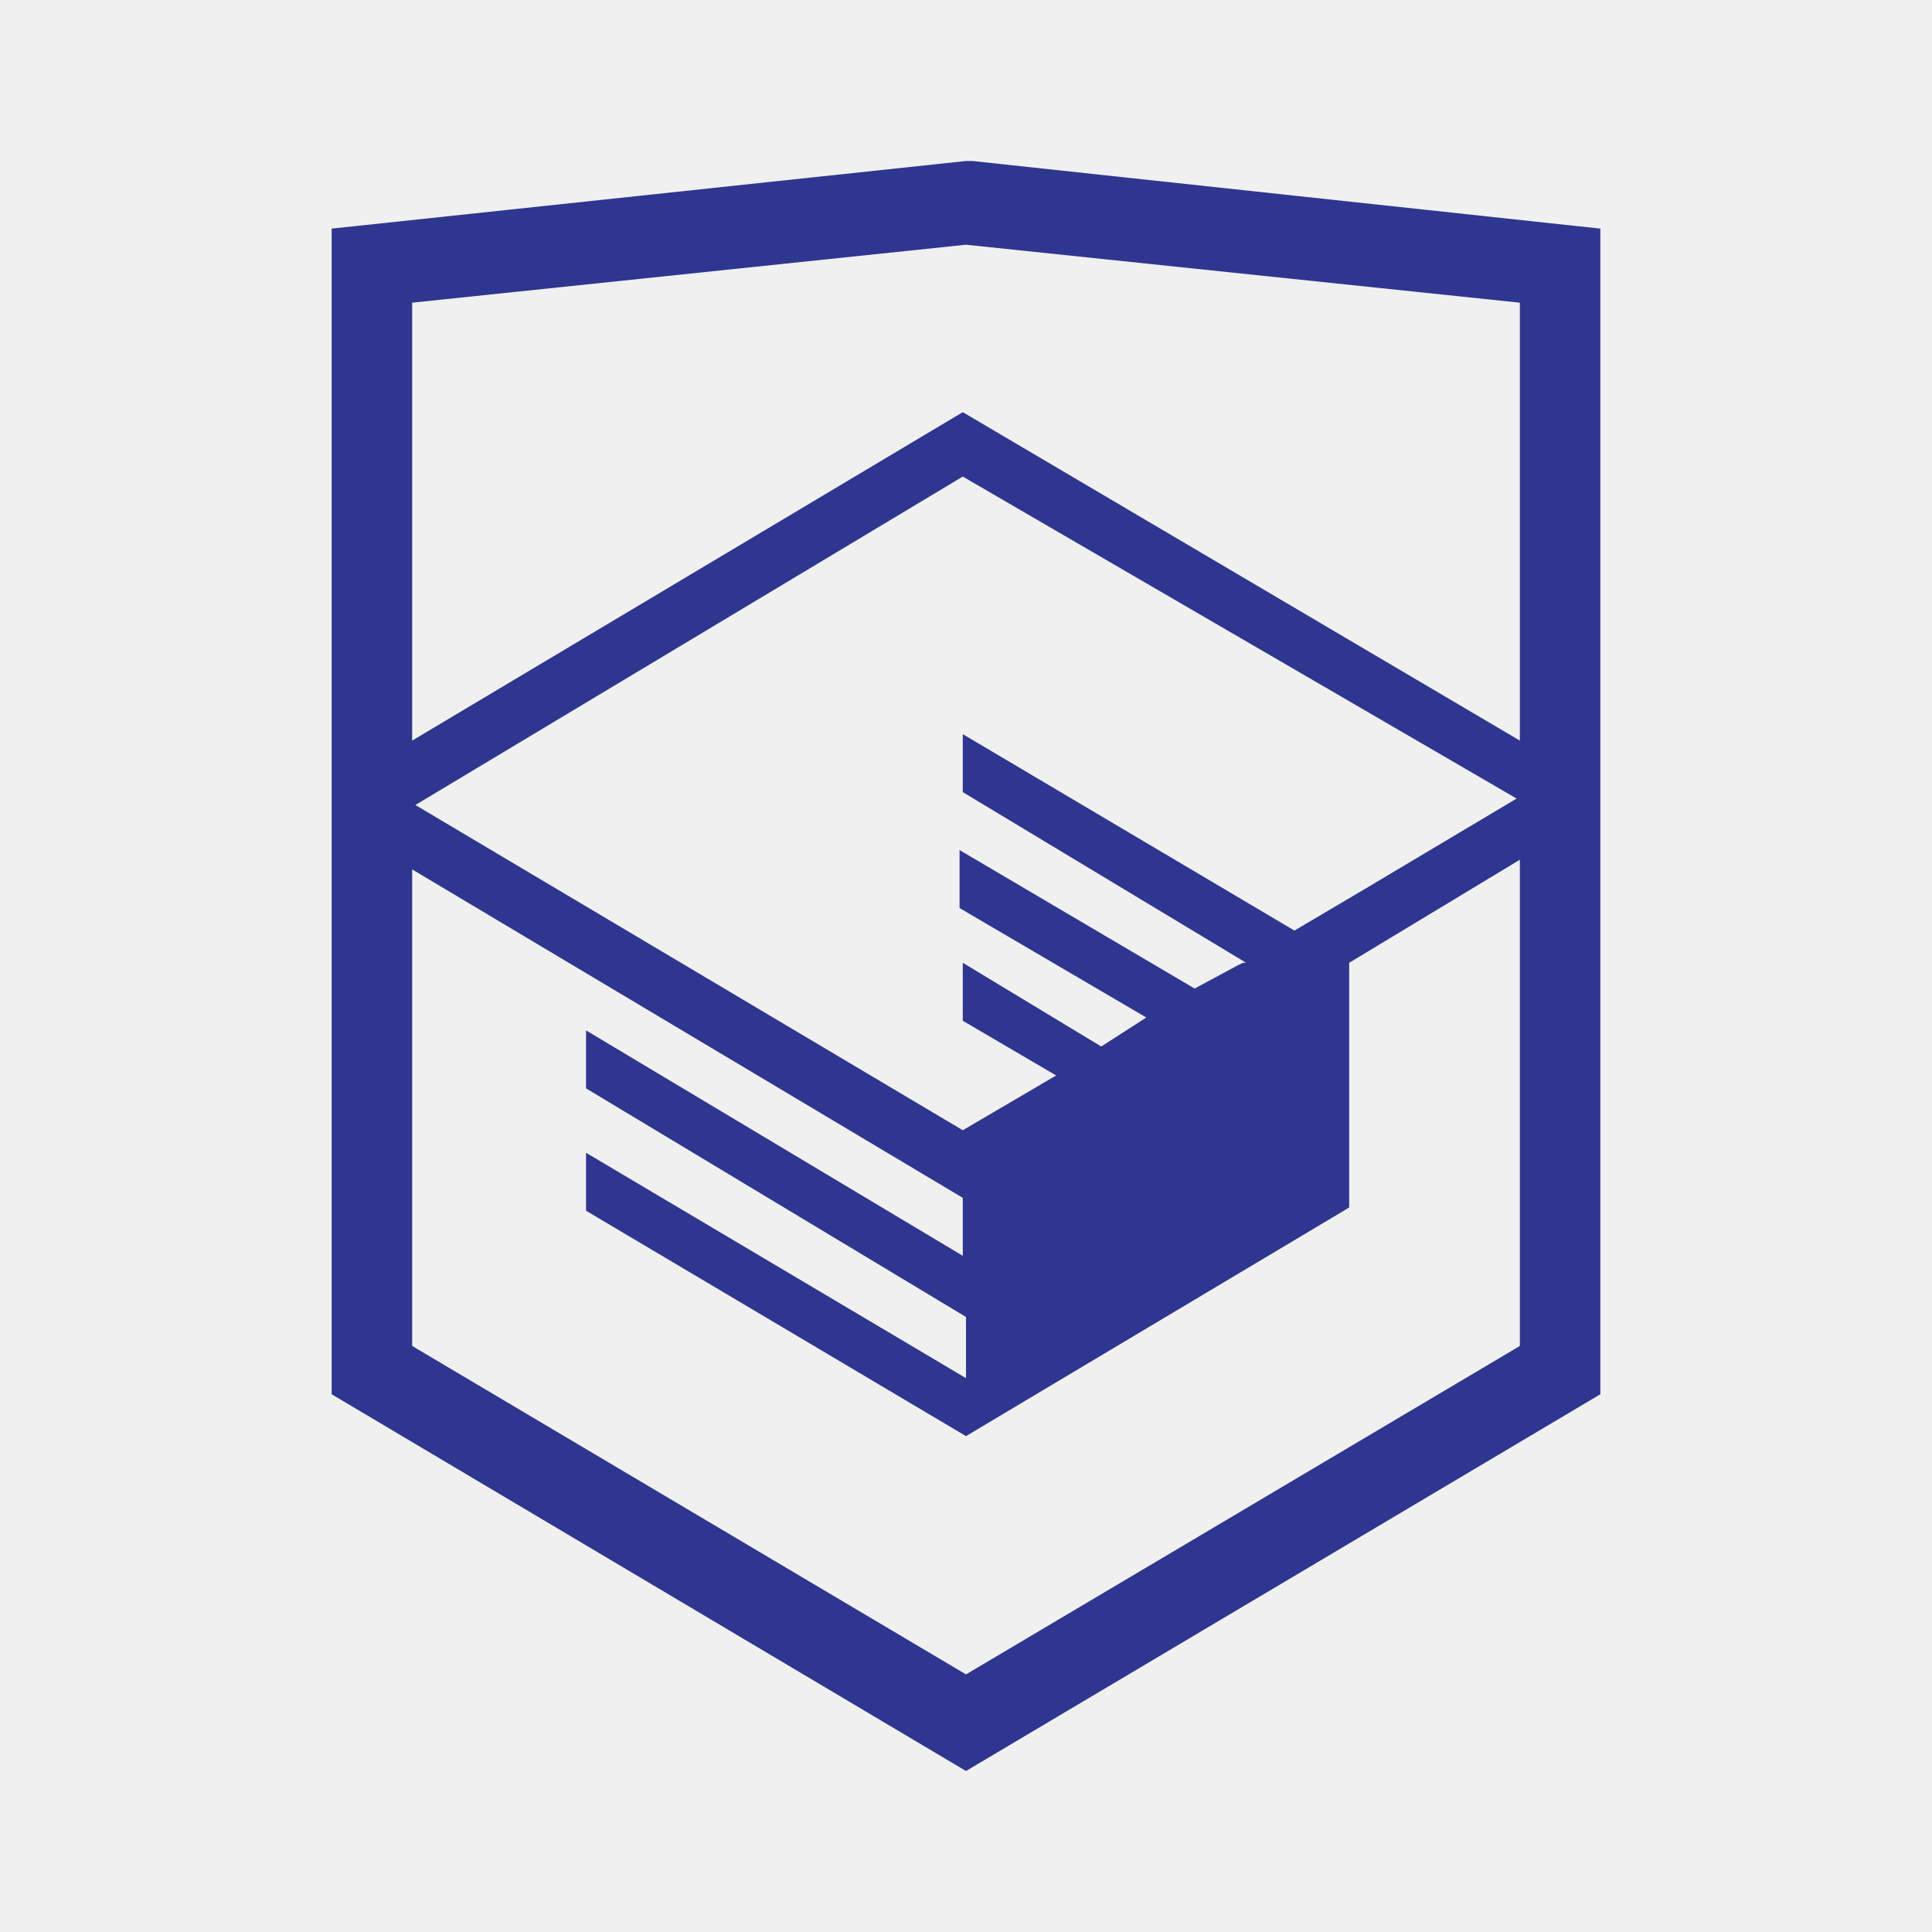
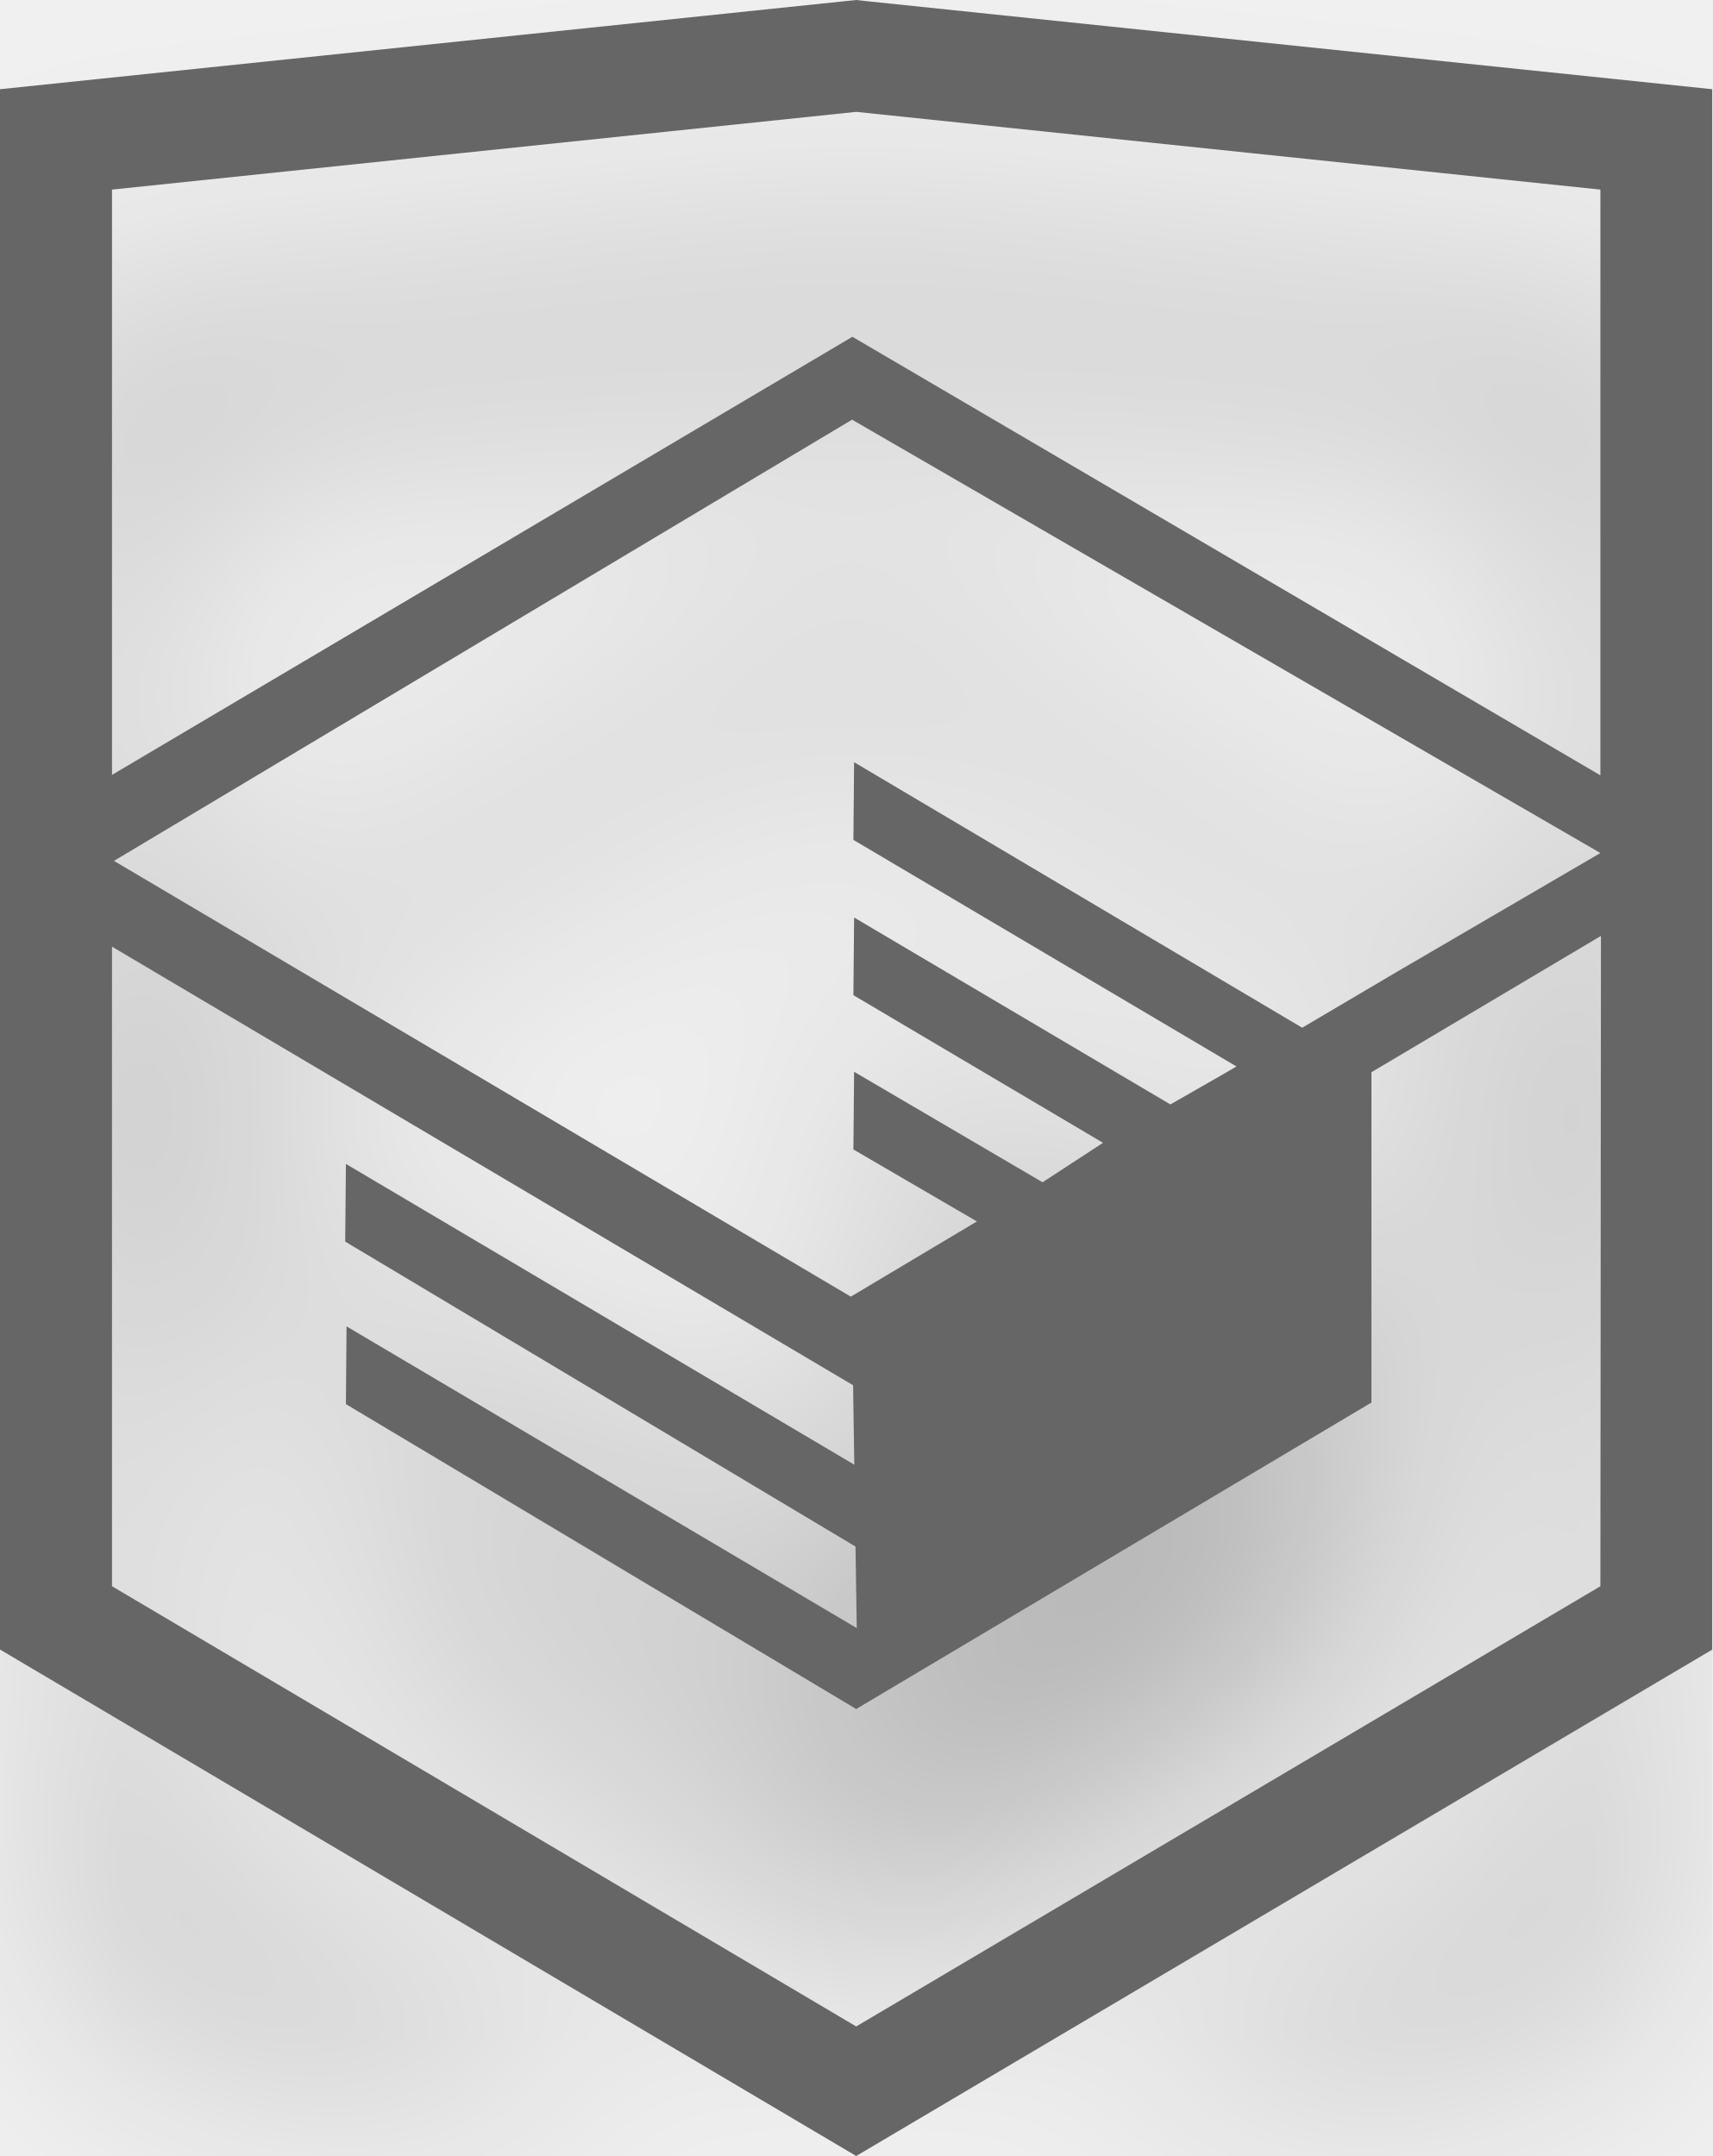
- <svg xmlns="http://www.w3.org/2000/svg" viewBox="0 0 60 60">
-   <path fill="#2E368F" d="M30.2 5h-.2l-19.7 2.1v36.2l19.7 11.7 19.7-11.7v-36.2l-19.5-2.1zm17 36.8l-17.2 10.2-17.2-10.2v-14.8l17.1 10.2v1.8l-11.7-7v1.8l11.8 7.1v1.9l-11.8-7v1.8l11.8 7 11.9-7.1v-7.6l5.3-3.2v15.1zm-.1-17l-4.7 2.8-2.2 1.3-10.3-6.1v1.8l8.8 5.3h-.1l-.2.1-1.3.7-7.3-4.3v1.8l5.8 3.4-1.4.9-4.3-2.6v1.8l2.9 1.7-2.9 1.7-17-10.1 17-10.2 17.2 10zm.1-1.8l-17.3-10.2-17.1 10.2v-13.6l17.2-1.8 17.2 1.8v13.6z" />
+ <svg xmlns="http://www.w3.org/2000/svg" width="27" height="34" viewBox="0 0 27 34" fill="none">
+   <g clip-path="url(#clip0)">
+     <g filter="url(#filter0_d)">
+       <path d="M13.643 0.016L13.5 0L0 1.407V26.013L13.5 34L27 26.013V1.407L13.643 0.016ZM25.234 25.015L13.5 31.957L1.766 25.015V14.929L13.451 21.845L13.47 23.098L5.454 18.355L5.443 19.58L13.489 24.389L13.509 25.675L5.464 20.917L5.454 22.143L13.5 26.951L21.624 22.118V20.893V16.909L25.243 14.759L25.234 25.015ZM25.234 13.452L22.015 15.332L20.532 16.207L13.467 12.02L13.456 13.245L19.496 16.818L19.443 16.849L19.313 16.925L18.454 17.417L13.467 14.469L13.456 15.694L17.392 18.022L16.459 18.631L16.438 18.644L13.467 16.902L13.456 18.127L15.403 19.262L13.415 20.448L1.797 13.576L13.435 6.618L25.234 13.452ZM25.234 12.227L13.44 5.311L1.766 12.22V2.99L13.5 1.764L25.234 2.99V12.227Z" fill="#666666" />
+     </g>
+   </g>
+   <defs>
+     <filter id="filter0_d" x="-4" y="0" width="35" height="42" filterUnits="userSpaceOnUse" color-interpolation-filters="sRGB">
+       <feFlood flood-opacity="0" result="BackgroundImageFix" />
+       <feColorMatrix in="SourceAlpha" type="matrix" values="0 0 0 0 0 0 0 0 0 0 0 0 0 0 0 0 0 0 127 0" />
+       <feOffset dy="4" />
+       <feGaussianBlur stdDeviation="2" />
+       <feColorMatrix type="matrix" values="0 0 0 0 0 0 0 0 0 0 0 0 0 0 0 0 0 0 0.25 0" />
+       <feBlend mode="normal" in2="BackgroundImageFix" result="effect1_dropShadow" />
+       <feBlend mode="normal" in="SourceGraphic" in2="effect1_dropShadow" result="shape" />
+     </filter>
+     <clipPath id="clip0">
+       <rect width="27" height="34" fill="white" />
+     </clipPath>
+   </defs>
</svg>
